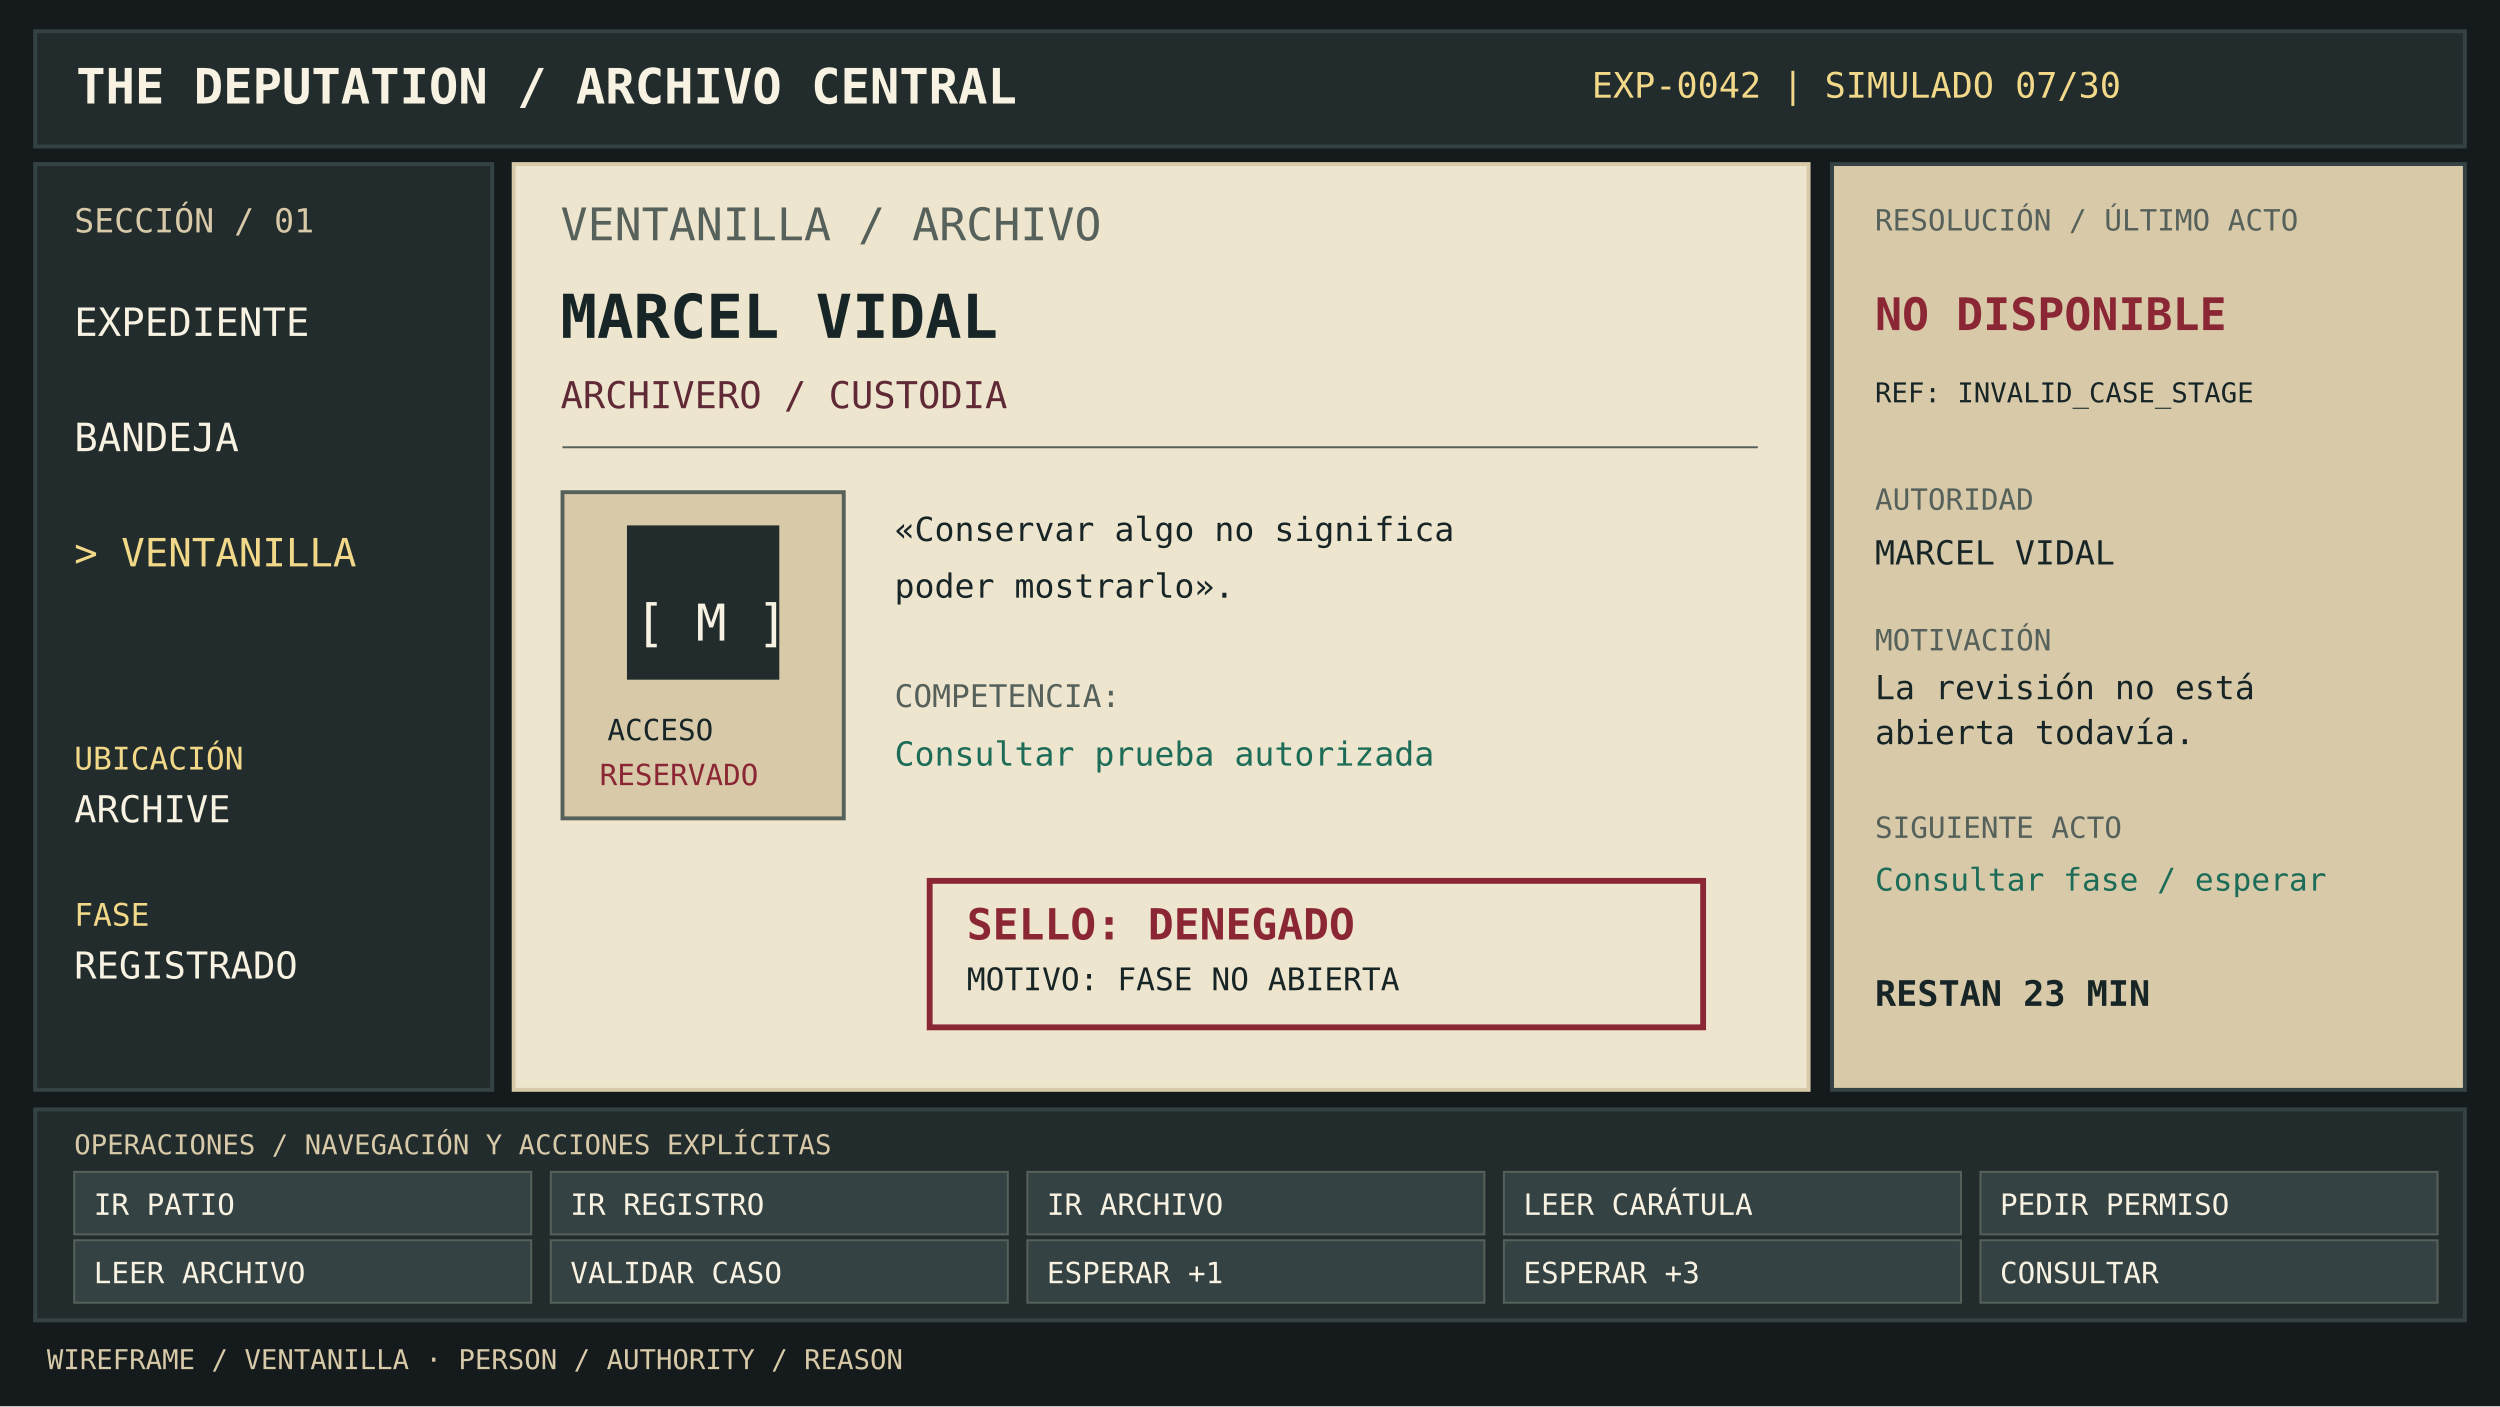
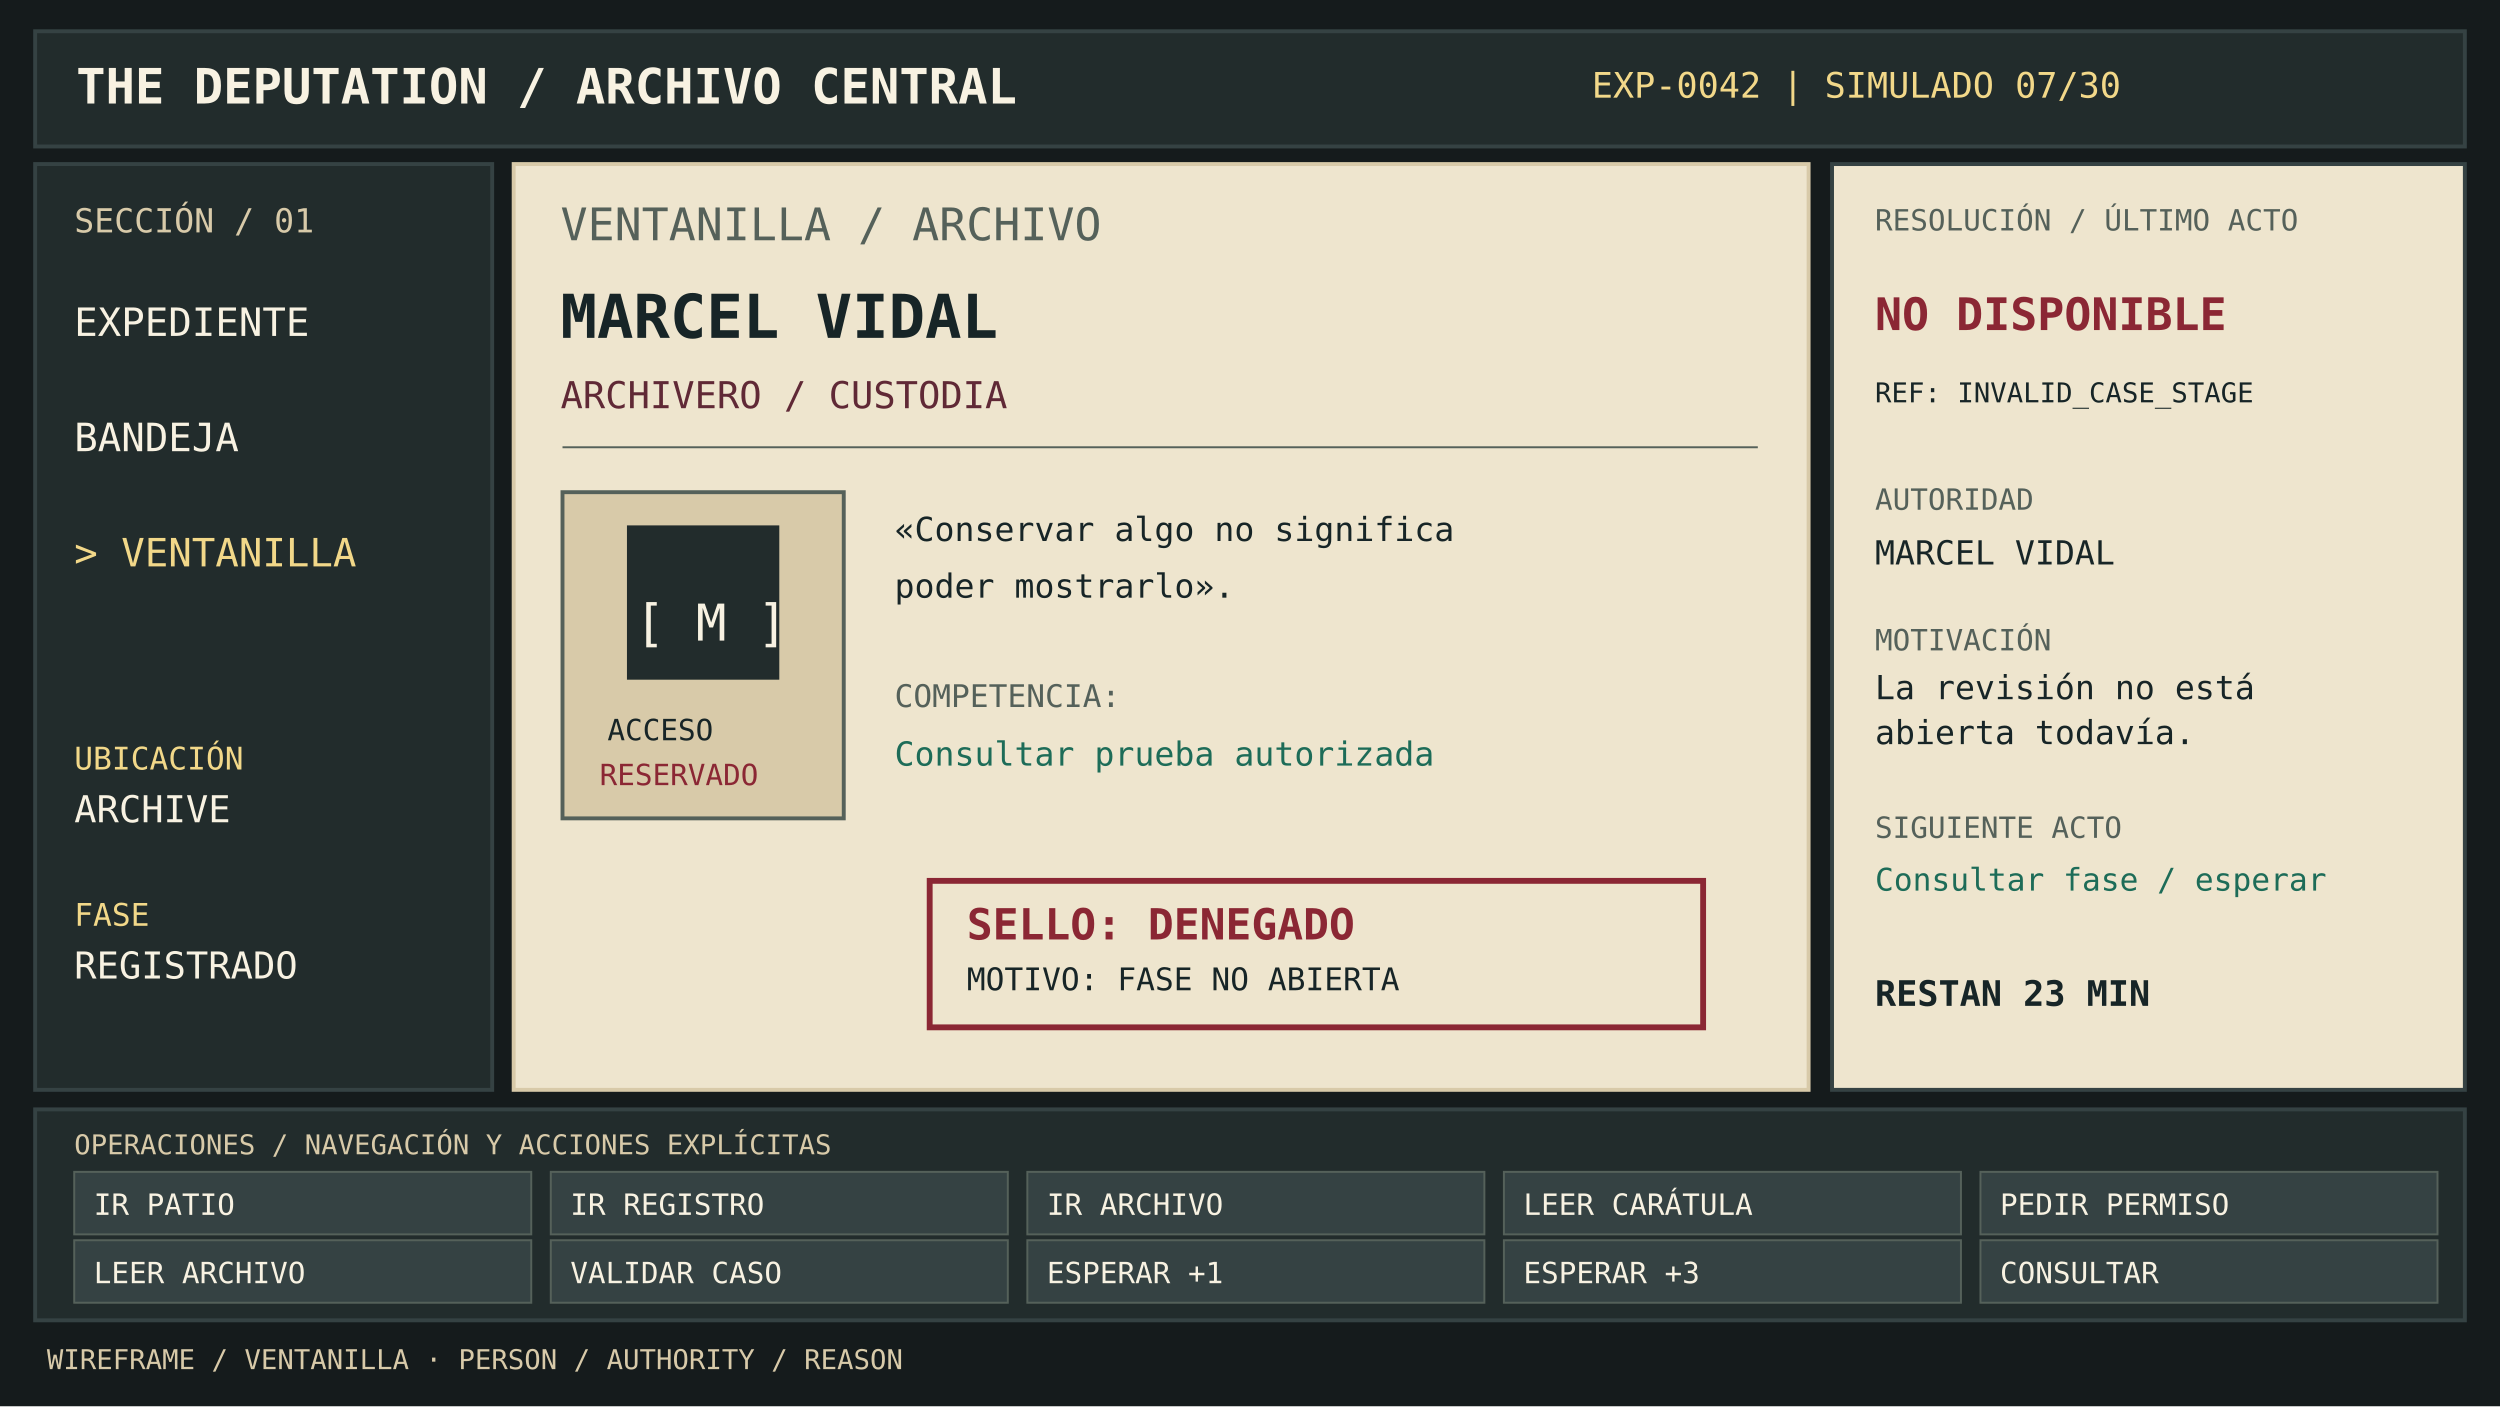
<svg xmlns="http://www.w3.org/2000/svg" width="1280" height="720" viewBox="0 0 1280 720" role="img" aria-label="THE DEPUTATION — VENTANILLA">
  <rect x="0" y="0" width="1280" height="720" fill="#151B1C" stroke="none" stroke-width="1" />
  <rect x="18" y="16" width="1244" height="59" fill="#222C2C" stroke="#354243" stroke-width="2" />
  <text x="39" y="53" font-family="DejaVu Sans Mono,Liberation Mono,monospace" font-size="25" font-weight="700" fill="#F8F2E2">THE DEPUTATION  /  ARCHIVO CENTRAL</text>
  <text x="815" y="50" font-family="DejaVu Sans Mono,Liberation Mono,monospace" font-size="18" font-weight="400" fill="#F2D889">EXP-0042  |  SIMULADO 07/30</text>
  <rect x="18" y="84" width="234" height="474" fill="#222C2C" stroke="#354243" stroke-width="2" />
  <text x="38" y="119" font-family="DejaVu Sans Mono,Liberation Mono,monospace" font-size="17" font-weight="400" fill="#D8CAA9">SECCIÓN / 01</text>
  <text x="38" y="172" font-family="DejaVu Sans Mono,Liberation Mono,monospace" font-size="20" font-weight="400" fill="#F8F2E2">  EXPEDIENTE</text>
  <text x="38" y="231" font-family="DejaVu Sans Mono,Liberation Mono,monospace" font-size="20" font-weight="400" fill="#F8F2E2">  BANDEJA</text>
  <text x="38" y="290" font-family="DejaVu Sans Mono,Liberation Mono,monospace" font-size="20" font-weight="400" fill="#F2D889">&gt; VENTANILLA</text>
  <text x="38" y="394" font-family="DejaVu Sans Mono,Liberation Mono,monospace" font-size="16" font-weight="400" fill="#F2D889">UBICACIÓN</text>
  <text x="38" y="421" font-family="DejaVu Sans Mono,Liberation Mono,monospace" font-size="19" font-weight="400" fill="#F8F2E2">ARCHIVE</text>
  <text x="38" y="474" font-family="DejaVu Sans Mono,Liberation Mono,monospace" font-size="16" font-weight="400" fill="#F2D889">FASE</text>
  <text x="38" y="501" font-family="DejaVu Sans Mono,Liberation Mono,monospace" font-size="19" font-weight="400" fill="#F8F2E2">REGISTRADO</text>
  <rect x="263" y="84" width="663" height="474" fill="#EEE5CE" stroke="#D8CAA9" stroke-width="2" />
-   <rect x="938" y="84" width="324" height="474" fill="#D8CAA9" stroke="#354243" stroke-width="2" />
+   <rect x="938" y="84" width="324" height="474" fill="#EEE5CE" stroke="#354243" stroke-width="2" />
  <text x="960" y="118" font-family="DejaVu Sans Mono,Liberation Mono,monospace" font-size="15" font-weight="400" fill="#55615A">RESOLUCIÓN / ÚLTIMO ACTO</text>
  <text x="960" y="169" font-family="DejaVu Sans Mono,Liberation Mono,monospace" font-size="23" font-weight="700" fill="#8B2734">NO DISPONIBLE</text>
  <text x="960" y="206" font-family="DejaVu Sans Mono,Liberation Mono,monospace" font-size="14" font-weight="400" fill="#172527">REF: INVALID_CASE_STAGE</text>
  <text x="960" y="261" font-family="DejaVu Sans Mono,Liberation Mono,monospace" font-size="15" font-weight="400" fill="#55615A">AUTORIDAD</text>
  <text x="960" y="289" font-family="DejaVu Sans Mono,Liberation Mono,monospace" font-size="17" font-weight="400" fill="#172527">MARCEL VIDAL</text>
  <text x="960" y="333" font-family="DejaVu Sans Mono,Liberation Mono,monospace" font-size="15" font-weight="400" fill="#55615A">MOTIVACIÓN</text>
  <text x="960" y="358" font-family="DejaVu Sans Mono,Liberation Mono,monospace" font-size="17" font-weight="400" fill="#172527">La revisión no está</text>
  <text x="960" y="381" font-family="DejaVu Sans Mono,Liberation Mono,monospace" font-size="17" font-weight="400" fill="#172527">abierta todavía.</text>
  <text x="960" y="429" font-family="DejaVu Sans Mono,Liberation Mono,monospace" font-size="15" font-weight="400" fill="#55615A">SIGUIENTE ACTO</text>
  <text x="960" y="456" font-family="DejaVu Sans Mono,Liberation Mono,monospace" font-size="16" font-weight="400" fill="#1D6C58">Consultar fase / esperar</text>
  <text x="960" y="515" font-family="DejaVu Sans Mono,Liberation Mono,monospace" font-size="18" font-weight="700" fill="#172527">RESTAN 23 MIN</text>
  <rect x="18" y="568" width="1244" height="108" fill="#222C2C" stroke="#354243" stroke-width="2" />
  <text x="38" y="591" font-family="DejaVu Sans Mono,Liberation Mono,monospace" font-size="14" font-weight="400" fill="#D8CAA9">OPERACIONES / NAVEGACIÓN Y ACCIONES EXPLÍCITAS</text>
  <rect x="38" y="600" width="234" height="32" fill="#354243" stroke="#55615A" stroke-width="1" />
  <text x="48" y="622" font-family="DejaVu Sans Mono,Liberation Mono,monospace" font-size="15" font-weight="400" fill="#F8F2E2">IR PATIO</text>
  <rect x="282" y="600" width="234" height="32" fill="#354243" stroke="#55615A" stroke-width="1" />
  <text x="292" y="622" font-family="DejaVu Sans Mono,Liberation Mono,monospace" font-size="15" font-weight="400" fill="#F8F2E2">IR REGISTRO</text>
  <rect x="526" y="600" width="234" height="32" fill="#354243" stroke="#55615A" stroke-width="1" />
  <text x="536" y="622" font-family="DejaVu Sans Mono,Liberation Mono,monospace" font-size="15" font-weight="400" fill="#F8F2E2">IR ARCHIVO</text>
  <rect x="770" y="600" width="234" height="32" fill="#354243" stroke="#55615A" stroke-width="1" />
  <text x="780" y="622" font-family="DejaVu Sans Mono,Liberation Mono,monospace" font-size="15" font-weight="400" fill="#F8F2E2">LEER CARÁTULA</text>
  <rect x="1014" y="600" width="234" height="32" fill="#354243" stroke="#55615A" stroke-width="1" />
  <text x="1024" y="622" font-family="DejaVu Sans Mono,Liberation Mono,monospace" font-size="15" font-weight="400" fill="#F8F2E2">PEDIR PERMISO</text>
  <rect x="38" y="635" width="234" height="32" fill="#354243" stroke="#55615A" stroke-width="1" />
  <text x="48" y="657" font-family="DejaVu Sans Mono,Liberation Mono,monospace" font-size="15" font-weight="400" fill="#F8F2E2">LEER ARCHIVO</text>
  <rect x="282" y="635" width="234" height="32" fill="#354243" stroke="#55615A" stroke-width="1" />
  <text x="292" y="657" font-family="DejaVu Sans Mono,Liberation Mono,monospace" font-size="15" font-weight="400" fill="#F8F2E2">VALIDAR CASO</text>
  <rect x="526" y="635" width="234" height="32" fill="#354243" stroke="#55615A" stroke-width="1" />
  <text x="536" y="657" font-family="DejaVu Sans Mono,Liberation Mono,monospace" font-size="15" font-weight="400" fill="#F8F2E2">ESPERAR +1</text>
  <rect x="770" y="635" width="234" height="32" fill="#354243" stroke="#55615A" stroke-width="1" />
  <text x="780" y="657" font-family="DejaVu Sans Mono,Liberation Mono,monospace" font-size="15" font-weight="400" fill="#F8F2E2">ESPERAR +3</text>
  <rect x="1014" y="635" width="234" height="32" fill="#354243" stroke="#55615A" stroke-width="1" />
  <text x="1024" y="657" font-family="DejaVu Sans Mono,Liberation Mono,monospace" font-size="15" font-weight="400" fill="#F8F2E2">CONSULTAR</text>
  <text x="287" y="123" font-family="DejaVu Sans Mono,Liberation Mono,monospace" font-size="23" font-weight="400" fill="#55615A">VENTANILLA / ARCHIVO</text>
  <text x="287" y="173" font-family="DejaVu Sans Mono,Liberation Mono,monospace" font-size="31" font-weight="700" fill="#172527">MARCEL VIDAL</text>
  <text x="287" y="209" font-family="DejaVu Sans Mono,Liberation Mono,monospace" font-size="19" font-weight="400" fill="#602936">ARCHIVERO  /  CUSTODIA</text>
  <line x1="288" y1="229" x2="900" y2="229" stroke="#55615A" stroke-width="1" />
  <rect x="288" y="252" width="144" height="167" fill="#D8CAA9" stroke="#55615A" stroke-width="2" />
  <rect x="321" y="269" width="78" height="79" fill="#222C2C" stroke="none" stroke-width="1" />
  <text x="325" y="328" font-family="DejaVu Sans Mono,Liberation Mono,monospace" font-size="26" font-weight="400" fill="#F8F2E2">[ M ]</text>
  <text x="311" y="379" font-family="DejaVu Sans Mono,Liberation Mono,monospace" font-size="15" font-weight="400" fill="#172527">ACCESO</text>
  <text x="307" y="402" font-family="DejaVu Sans Mono,Liberation Mono,monospace" font-size="15" font-weight="400" fill="#8B2734">RESERVADO</text>
  <text x="458" y="277" font-family="DejaVu Sans Mono,Liberation Mono,monospace" font-size="17" font-weight="400" fill="#172527">«Conservar algo no significa</text>
  <text x="458" y="306" font-family="DejaVu Sans Mono,Liberation Mono,monospace" font-size="17" font-weight="400" fill="#172527">  poder mostrarlo».</text>
  <text x="458" y="362" font-family="DejaVu Sans Mono,Liberation Mono,monospace" font-size="16" font-weight="400" fill="#55615A">COMPETENCIA:</text>
  <text x="458" y="392" font-family="DejaVu Sans Mono,Liberation Mono,monospace" font-size="17" font-weight="400" fill="#1D6C58">Consultar prueba autorizada</text>
  <rect x="476" y="451" width="396" height="75" fill="#EEE5CE" stroke="#8B2734" stroke-width="3" />
  <text x="495" y="481" font-family="DejaVu Sans Mono,Liberation Mono,monospace" font-size="22" font-weight="700" fill="#8B2734">SELLO: DENEGADO</text>
  <text x="495" y="507" font-family="DejaVu Sans Mono,Liberation Mono,monospace" font-size="16" font-weight="400" fill="#172527">MOTIVO: FASE NO ABIERTA</text>
  <text x="24" y="701" font-family="DejaVu Sans Mono,Liberation Mono,monospace" font-size="14" font-weight="400" fill="#D8CAA9">WIREFRAME / VENTANILLA · PERSON / AUTHORITY / REASON</text>
</svg>
